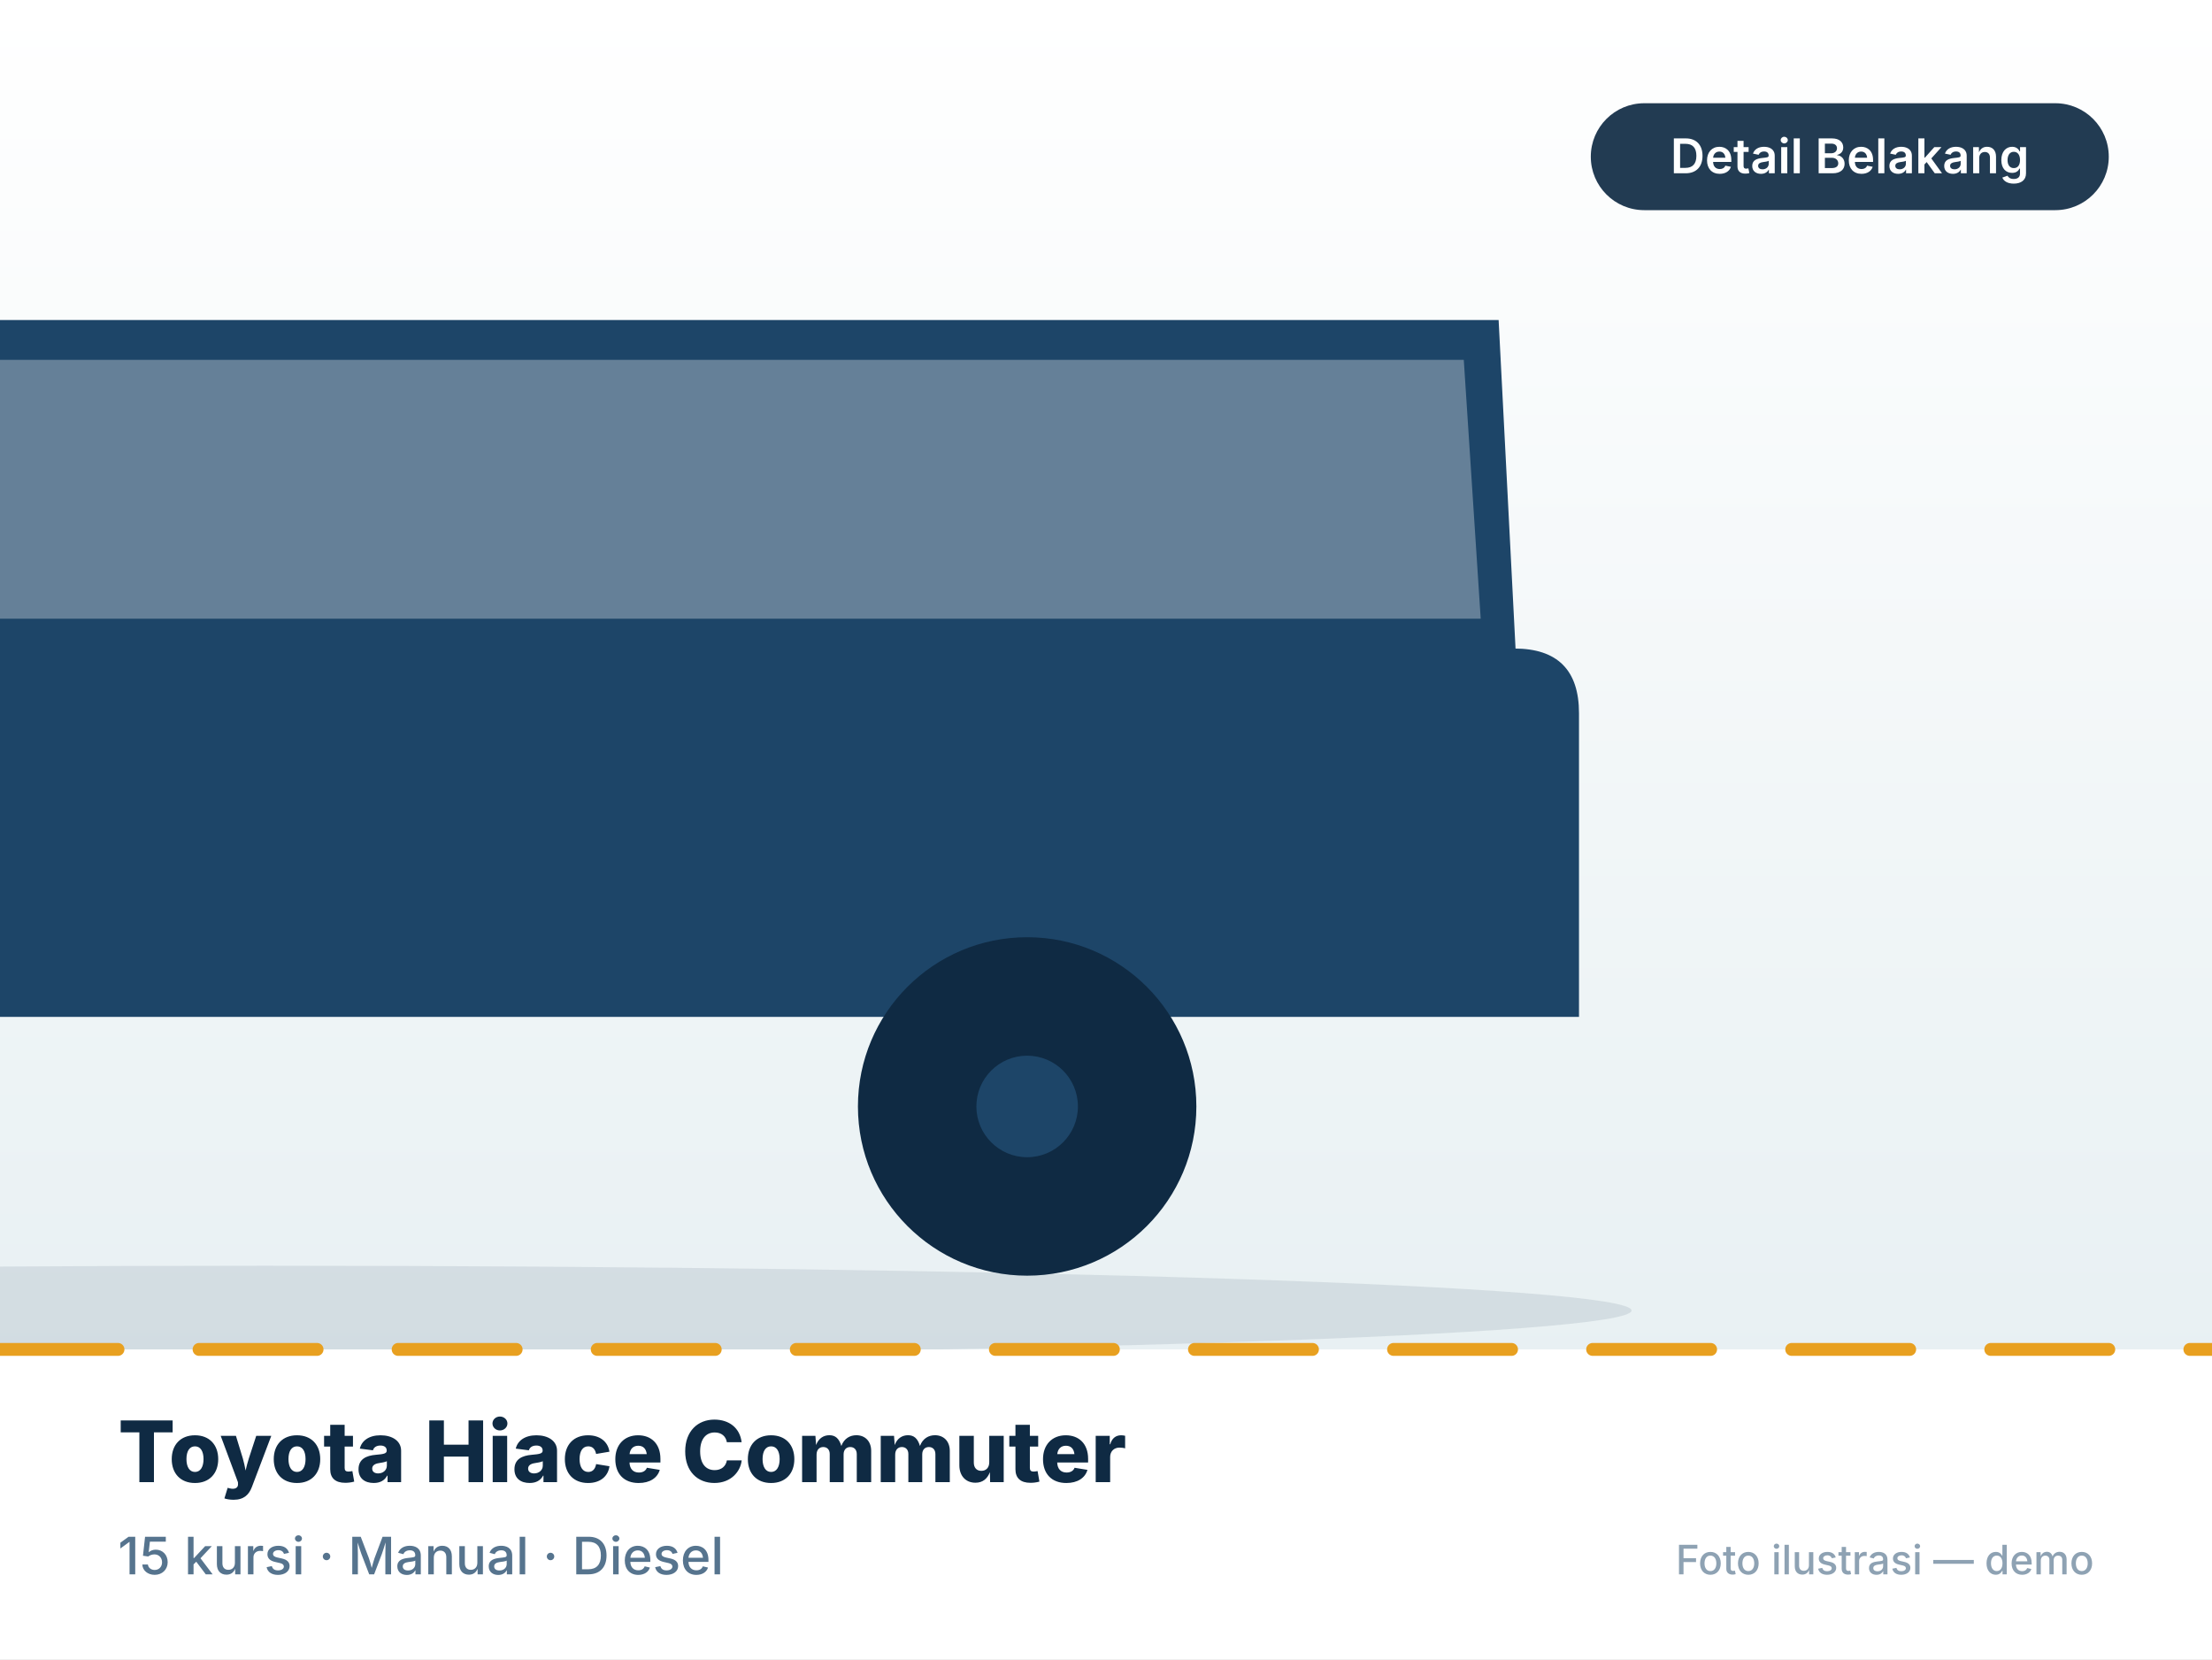
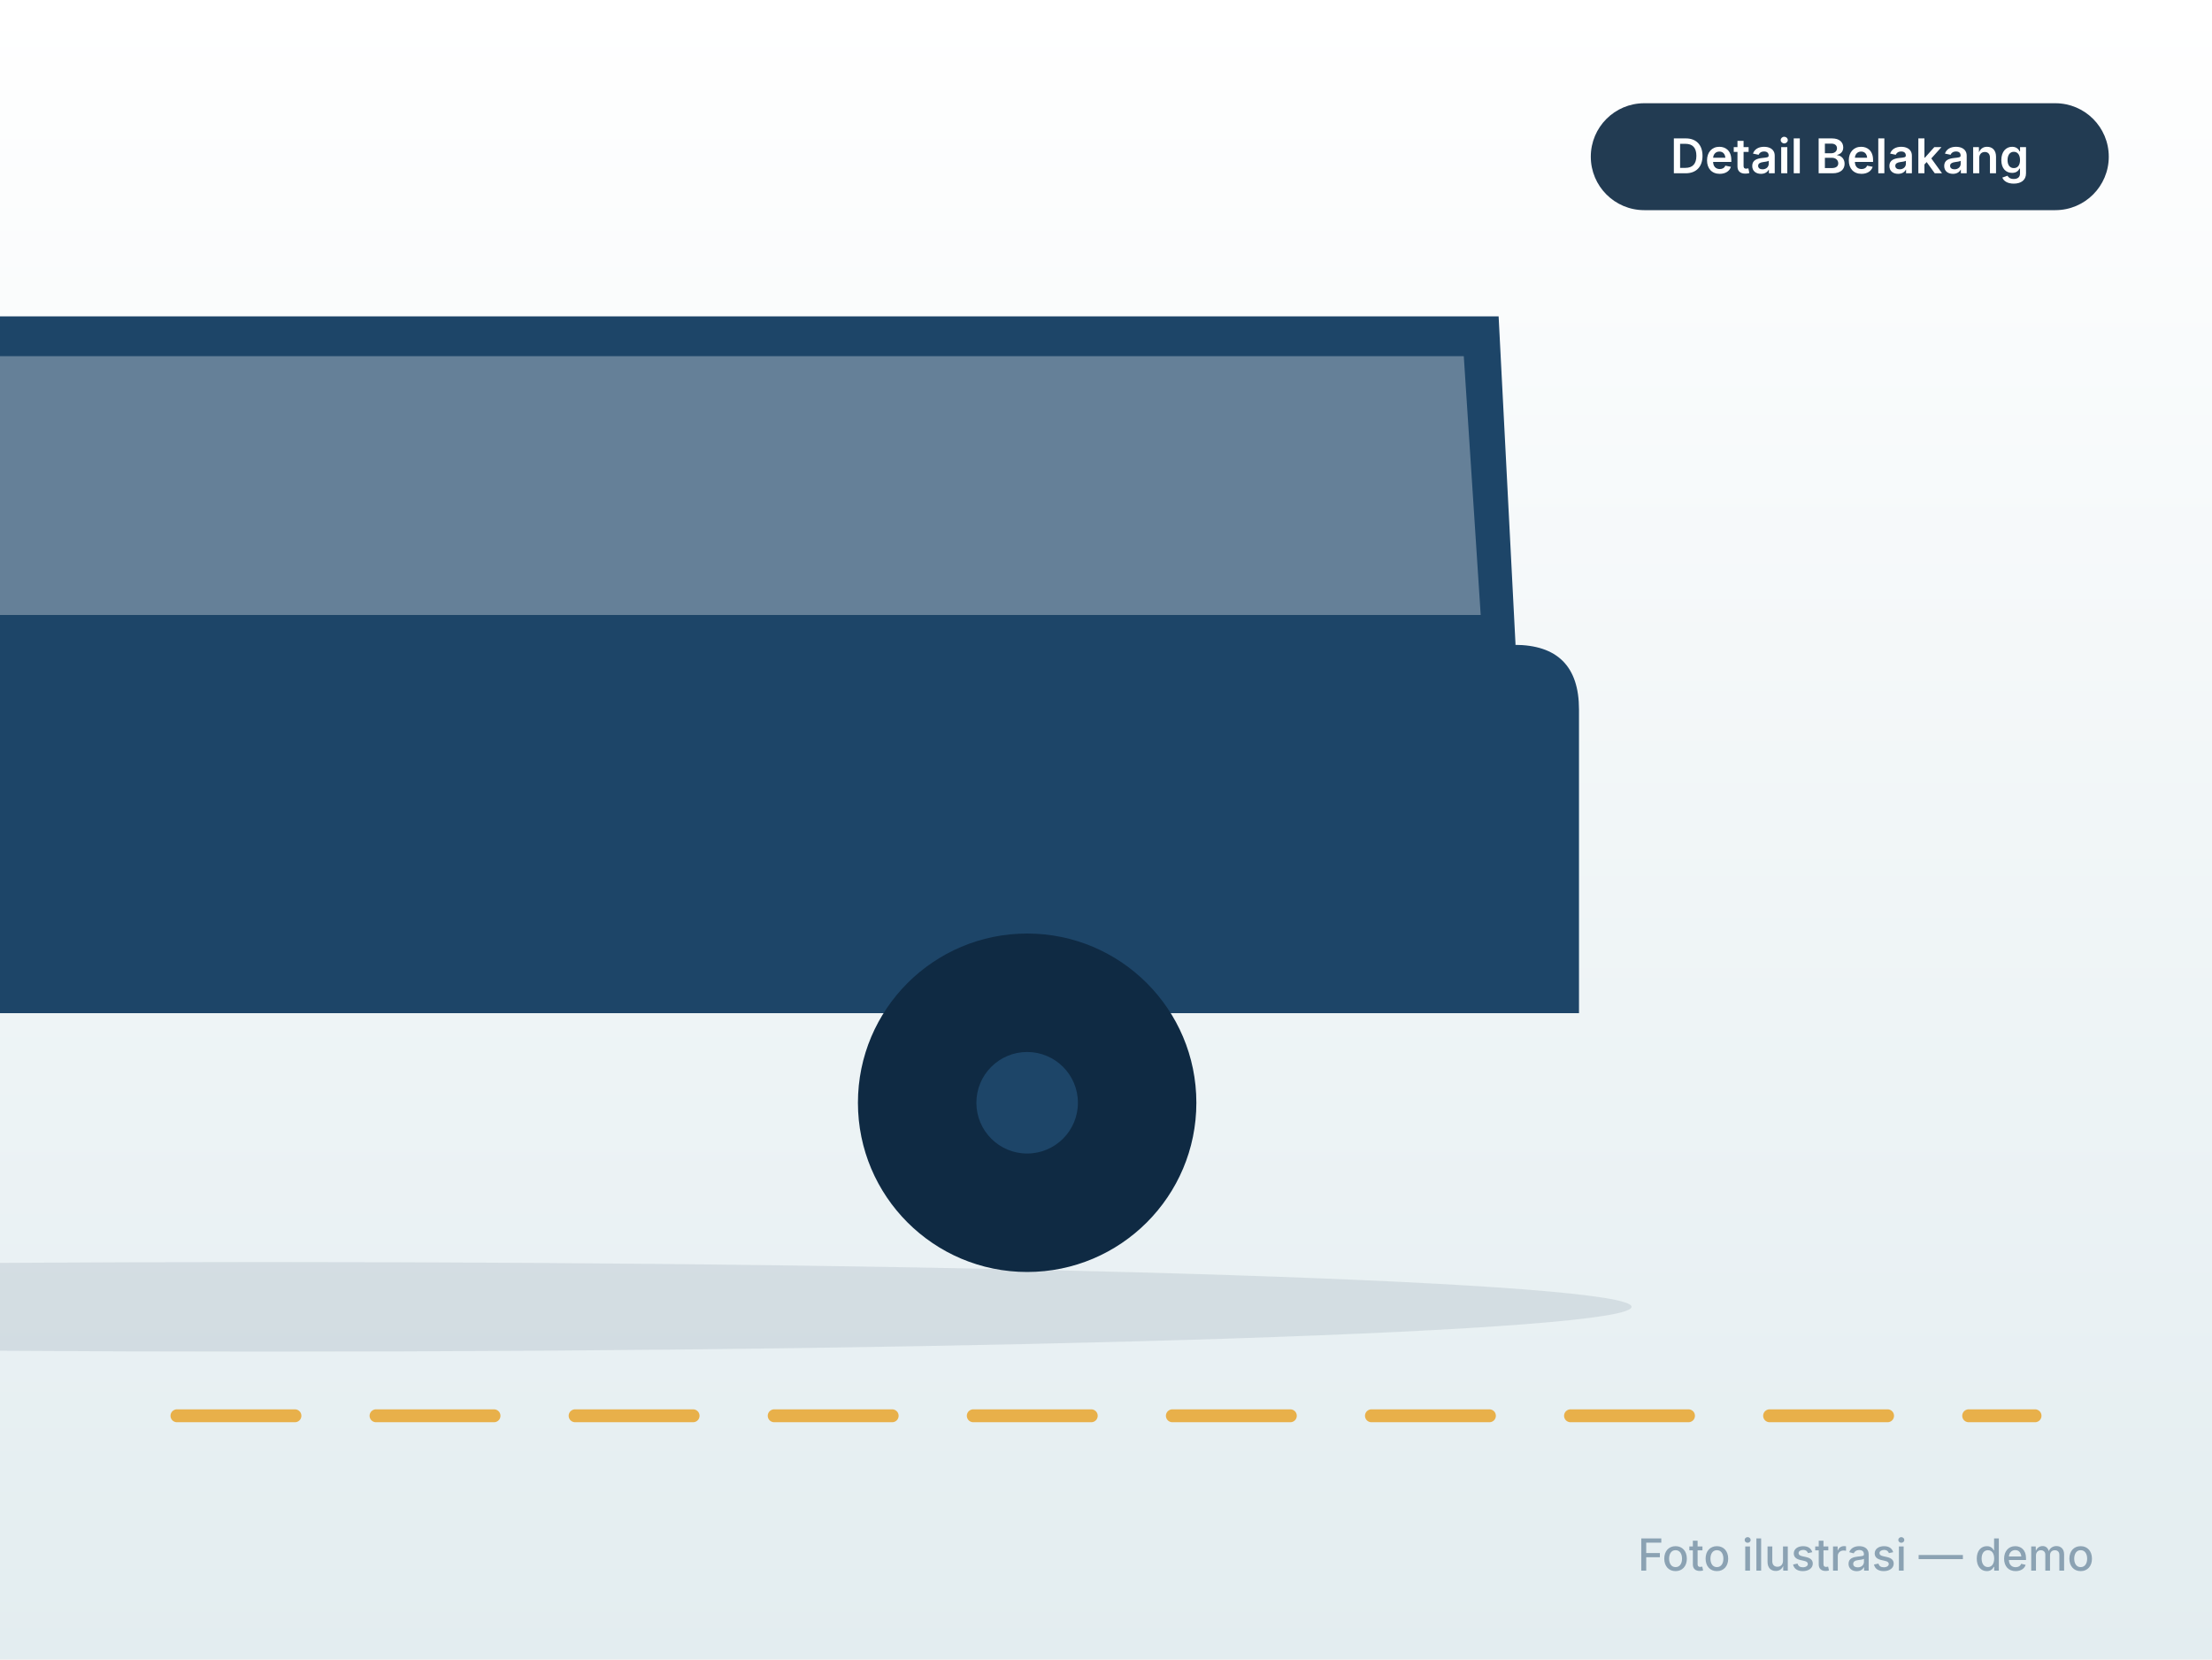
<svg xmlns="http://www.w3.org/2000/svg" viewBox="0 0 1200 900" width="1200" height="900" role="img" aria-label="Toyota Hiace Commuter — ilustrasi detail belakang">
  <defs>
    <linearGradient id="bg" x1="0" y1="0" x2="0" y2="1">
      <stop offset="0" stop-color="#FFFFFF" />
      <stop offset="1" stop-color="#E3EDF0" />
    </linearGradient>
    <clipPath id="frame">
-       <rect x="0" y="0" width="1200" height="732" />
+       <rect x="0" y="0" width="1200" height="900" />
    </clipPath>
  </defs>
  <rect width="1200" height="900" fill="url(#bg)" />
  <g clip-path="url(#frame)">
-     <g transform="translate(-666.2 -242.2) scale(1.35)">
+     <g transform="translate(-666.2 -241.5) scale(1.35)">
      <g>
-         <ellipse cx="600" cy="706" rx="549.12" ry="18" fill="#0F2A43" opacity="0.10" />
-         <path d="       M 72 466       Q 72 440 98 440       L 106 440       L 120.28 308       L 1095.7 308       L 1102.5 440       L 1102 440       Q 1128 440 1128 466       L 1128 588       L 72 588       Z" fill="#1D4568" />
-         <path d="       M 120 428       L 134.28 324       L 1081.7 324       L 1088.5 428       Z" fill="#FFFFFF" opacity="0.32" />
-         <circle cx="304.32" cy="624" r="68" fill="#0F2A43" />
-         <circle cx="304.32" cy="624" r="20.4" fill="#1D4568" />
-         <circle cx="906.24" cy="624" r="68" fill="#0F2A43" />
-         <circle cx="906.24" cy="624" r="20.4" fill="#1D4568" />
+         <ellipse cx="600" cy="704" rx="549.12" ry="18" fill="#0F2A43" opacity="0.10" />
+         <path d="       M 72 464       Q 72 438 98 438       L 106 438       L 120.28 306       L 1095.7 306       L 1102.5 438       L 1102 438       Q 1128 438 1128 464       L 1128 586       L 72 586       Z" fill="#1D4568" />
+         <path d="       M 120 426       L 134.28 322       L 1081.7 322       L 1088.5 426       Z" fill="#FFFFFF" opacity="0.32" />
+         <circle cx="304.32" cy="622" r="68" fill="#0F2A43" />
+         <circle cx="304.32" cy="622" r="20.4" fill="#1D4568" />
+         <circle cx="906.24" cy="622" r="68" fill="#0F2A43" />
+         <circle cx="906.24" cy="622" r="20.4" fill="#1D4568" />
      </g>
    </g>
  </g>
-   <rect x="0" y="732" width="1200" height="168" fill="#FFFFFF" />
-   <line x1="0" y1="732" x2="1200" y2="732" stroke="#E8A020" stroke-width="7" stroke-dasharray="64 44" stroke-linecap="round" />
+   <line x1="96" y1="768" x2="1104" y2="768" stroke="#E8A020" stroke-width="7" stroke-dasharray="64 44" stroke-linecap="round" opacity="0.8" />
  <g font-family="Plus Jakarta Sans, Inter, system-ui, sans-serif">
-     <text x="64" y="804" font-size="46" font-weight="800" fill="#0F2A43">Toyota Hiace Commuter</text>
-     <text x="64" y="854" font-size="28" font-weight="500" fill="#1D4568" opacity="0.75">15 kursi · Manual · Diesel</text>
    <rect x="863" y="56" width="281" height="58" rx="29" fill="#0F2A43" opacity="0.92" />
    <text x="1003.5" y="94" font-size="26" font-weight="600" fill="#FFFFFF" text-anchor="middle">Detail Belakang</text>
-     <text x="1136" y="854" font-size="22" font-weight="500" fill="#1D4568" opacity="0.5" text-anchor="end">Foto ilustrasi — demo</text>
+     <text x="1136" y="852" font-size="24" font-weight="500" fill="#1D4568" opacity="0.45" text-anchor="end">Foto ilustrasi — demo</text>
  </g>
</svg>
